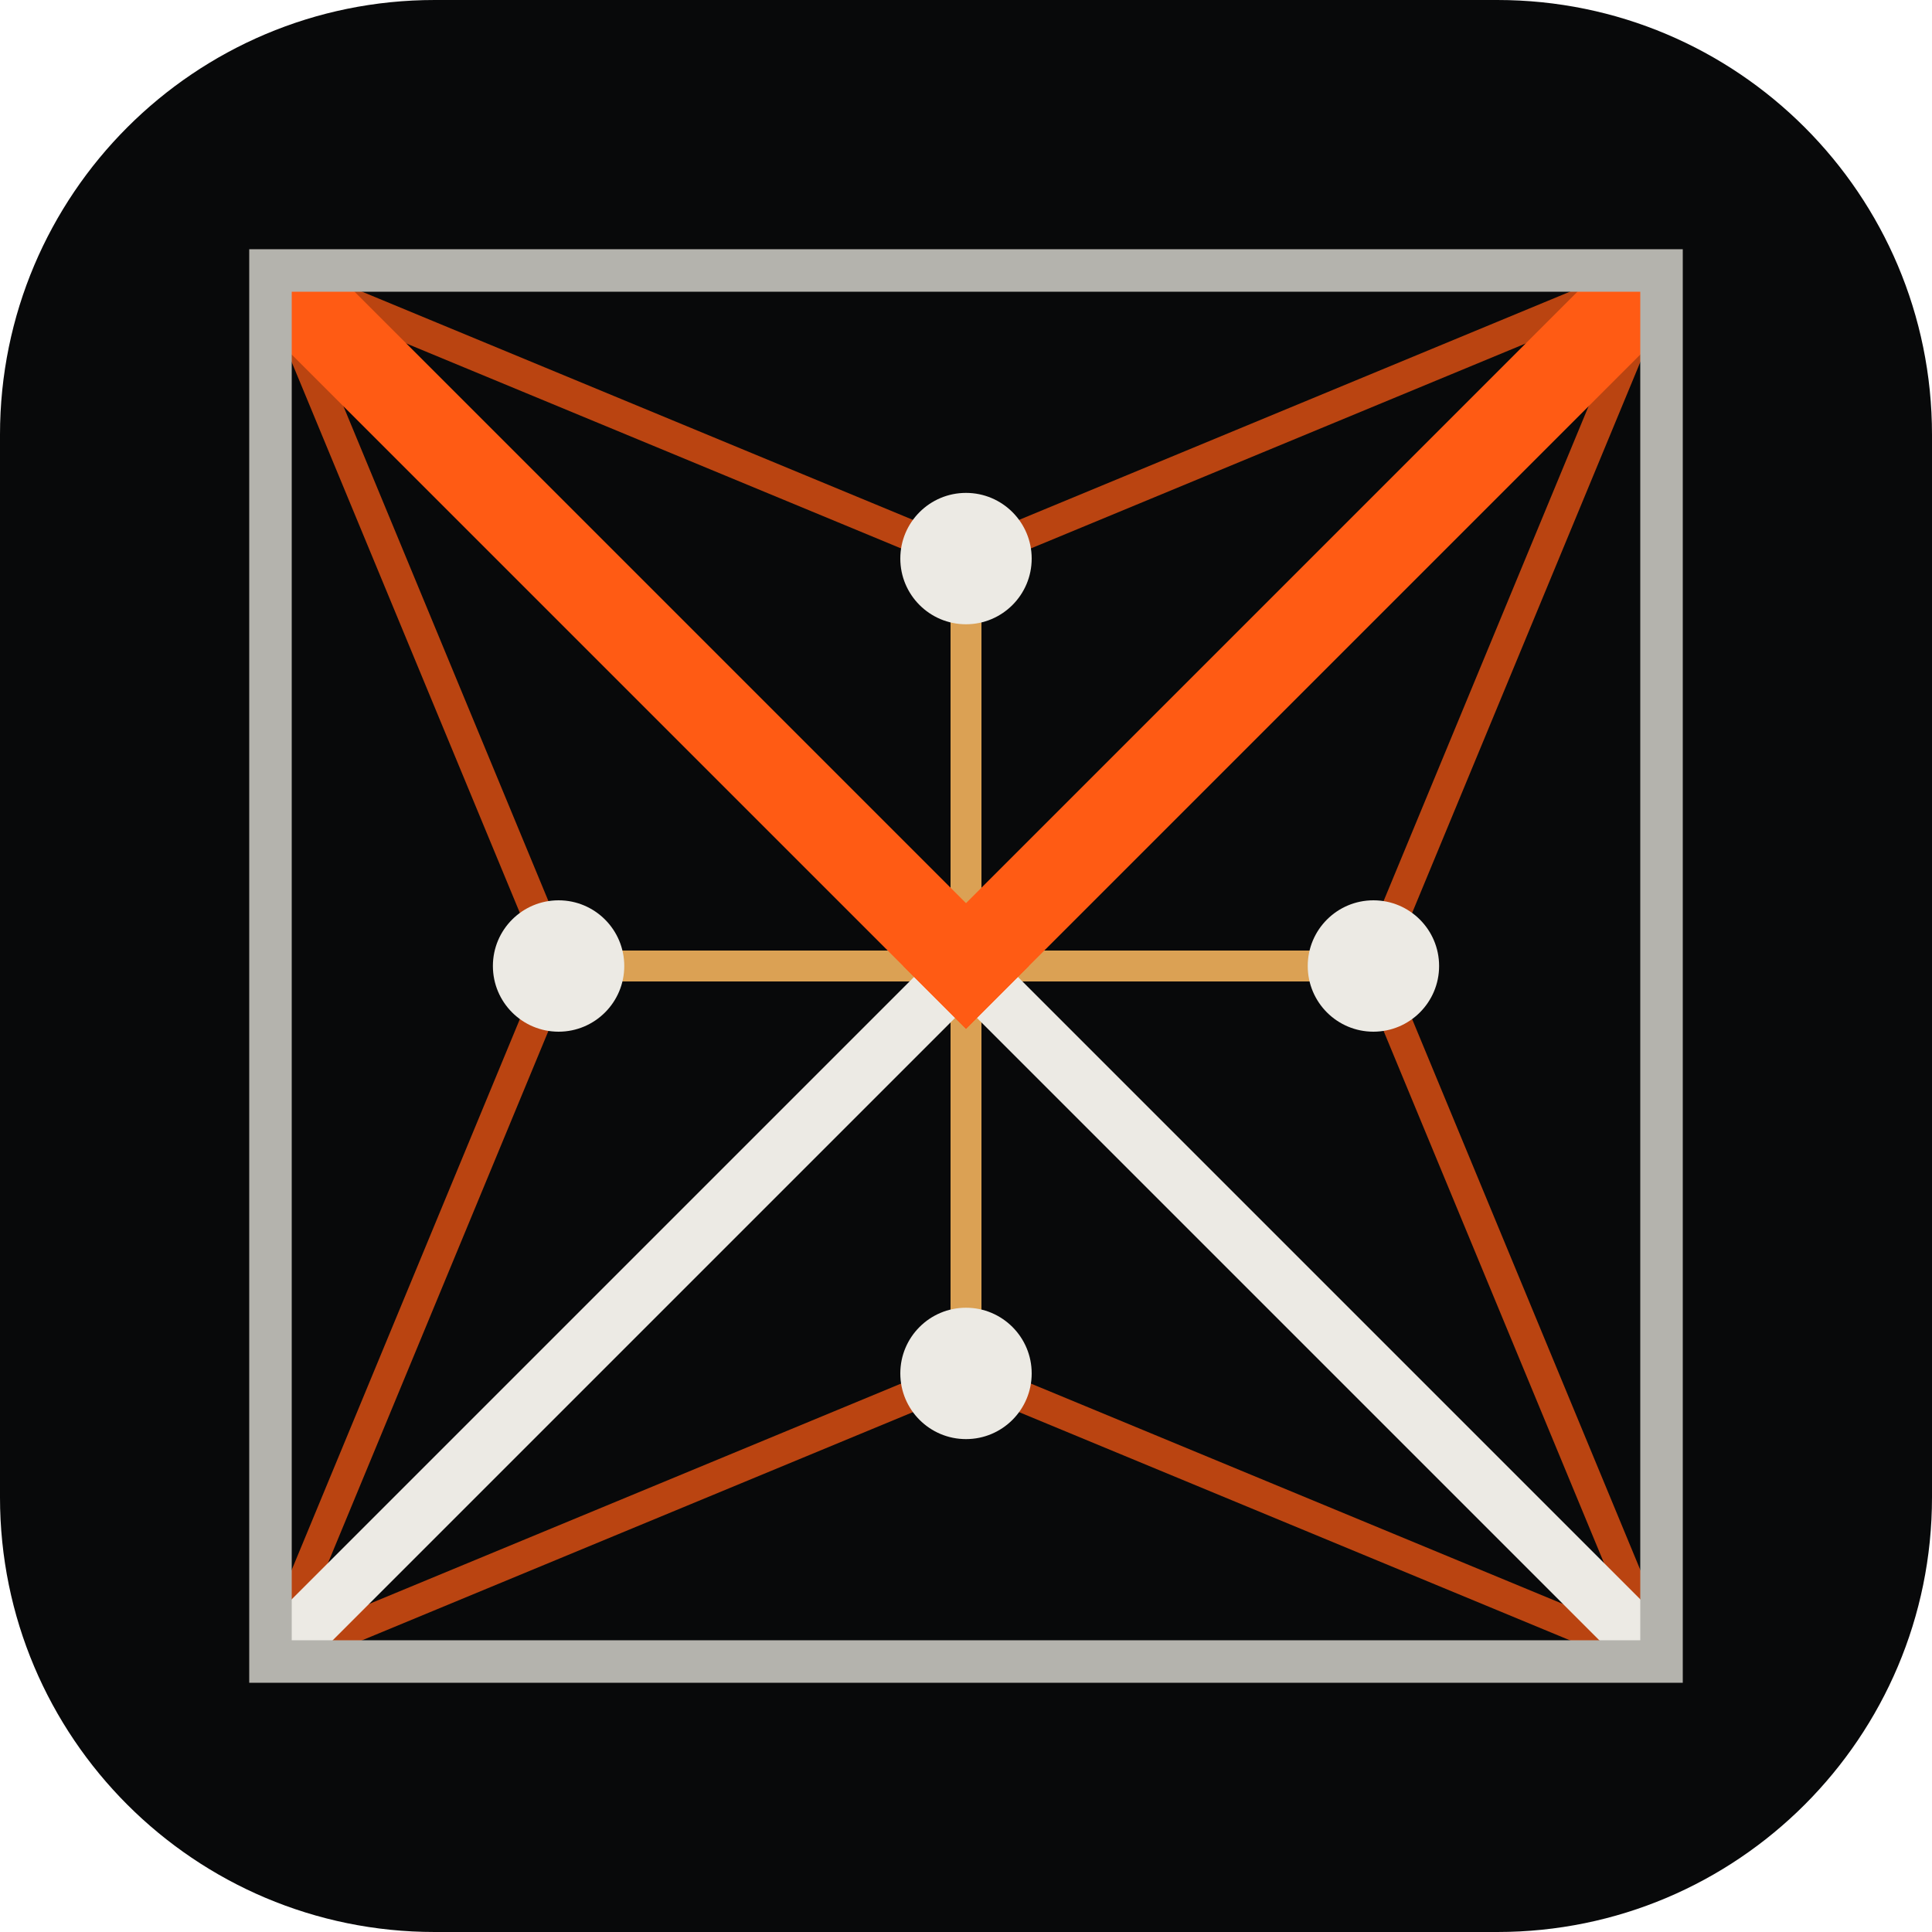
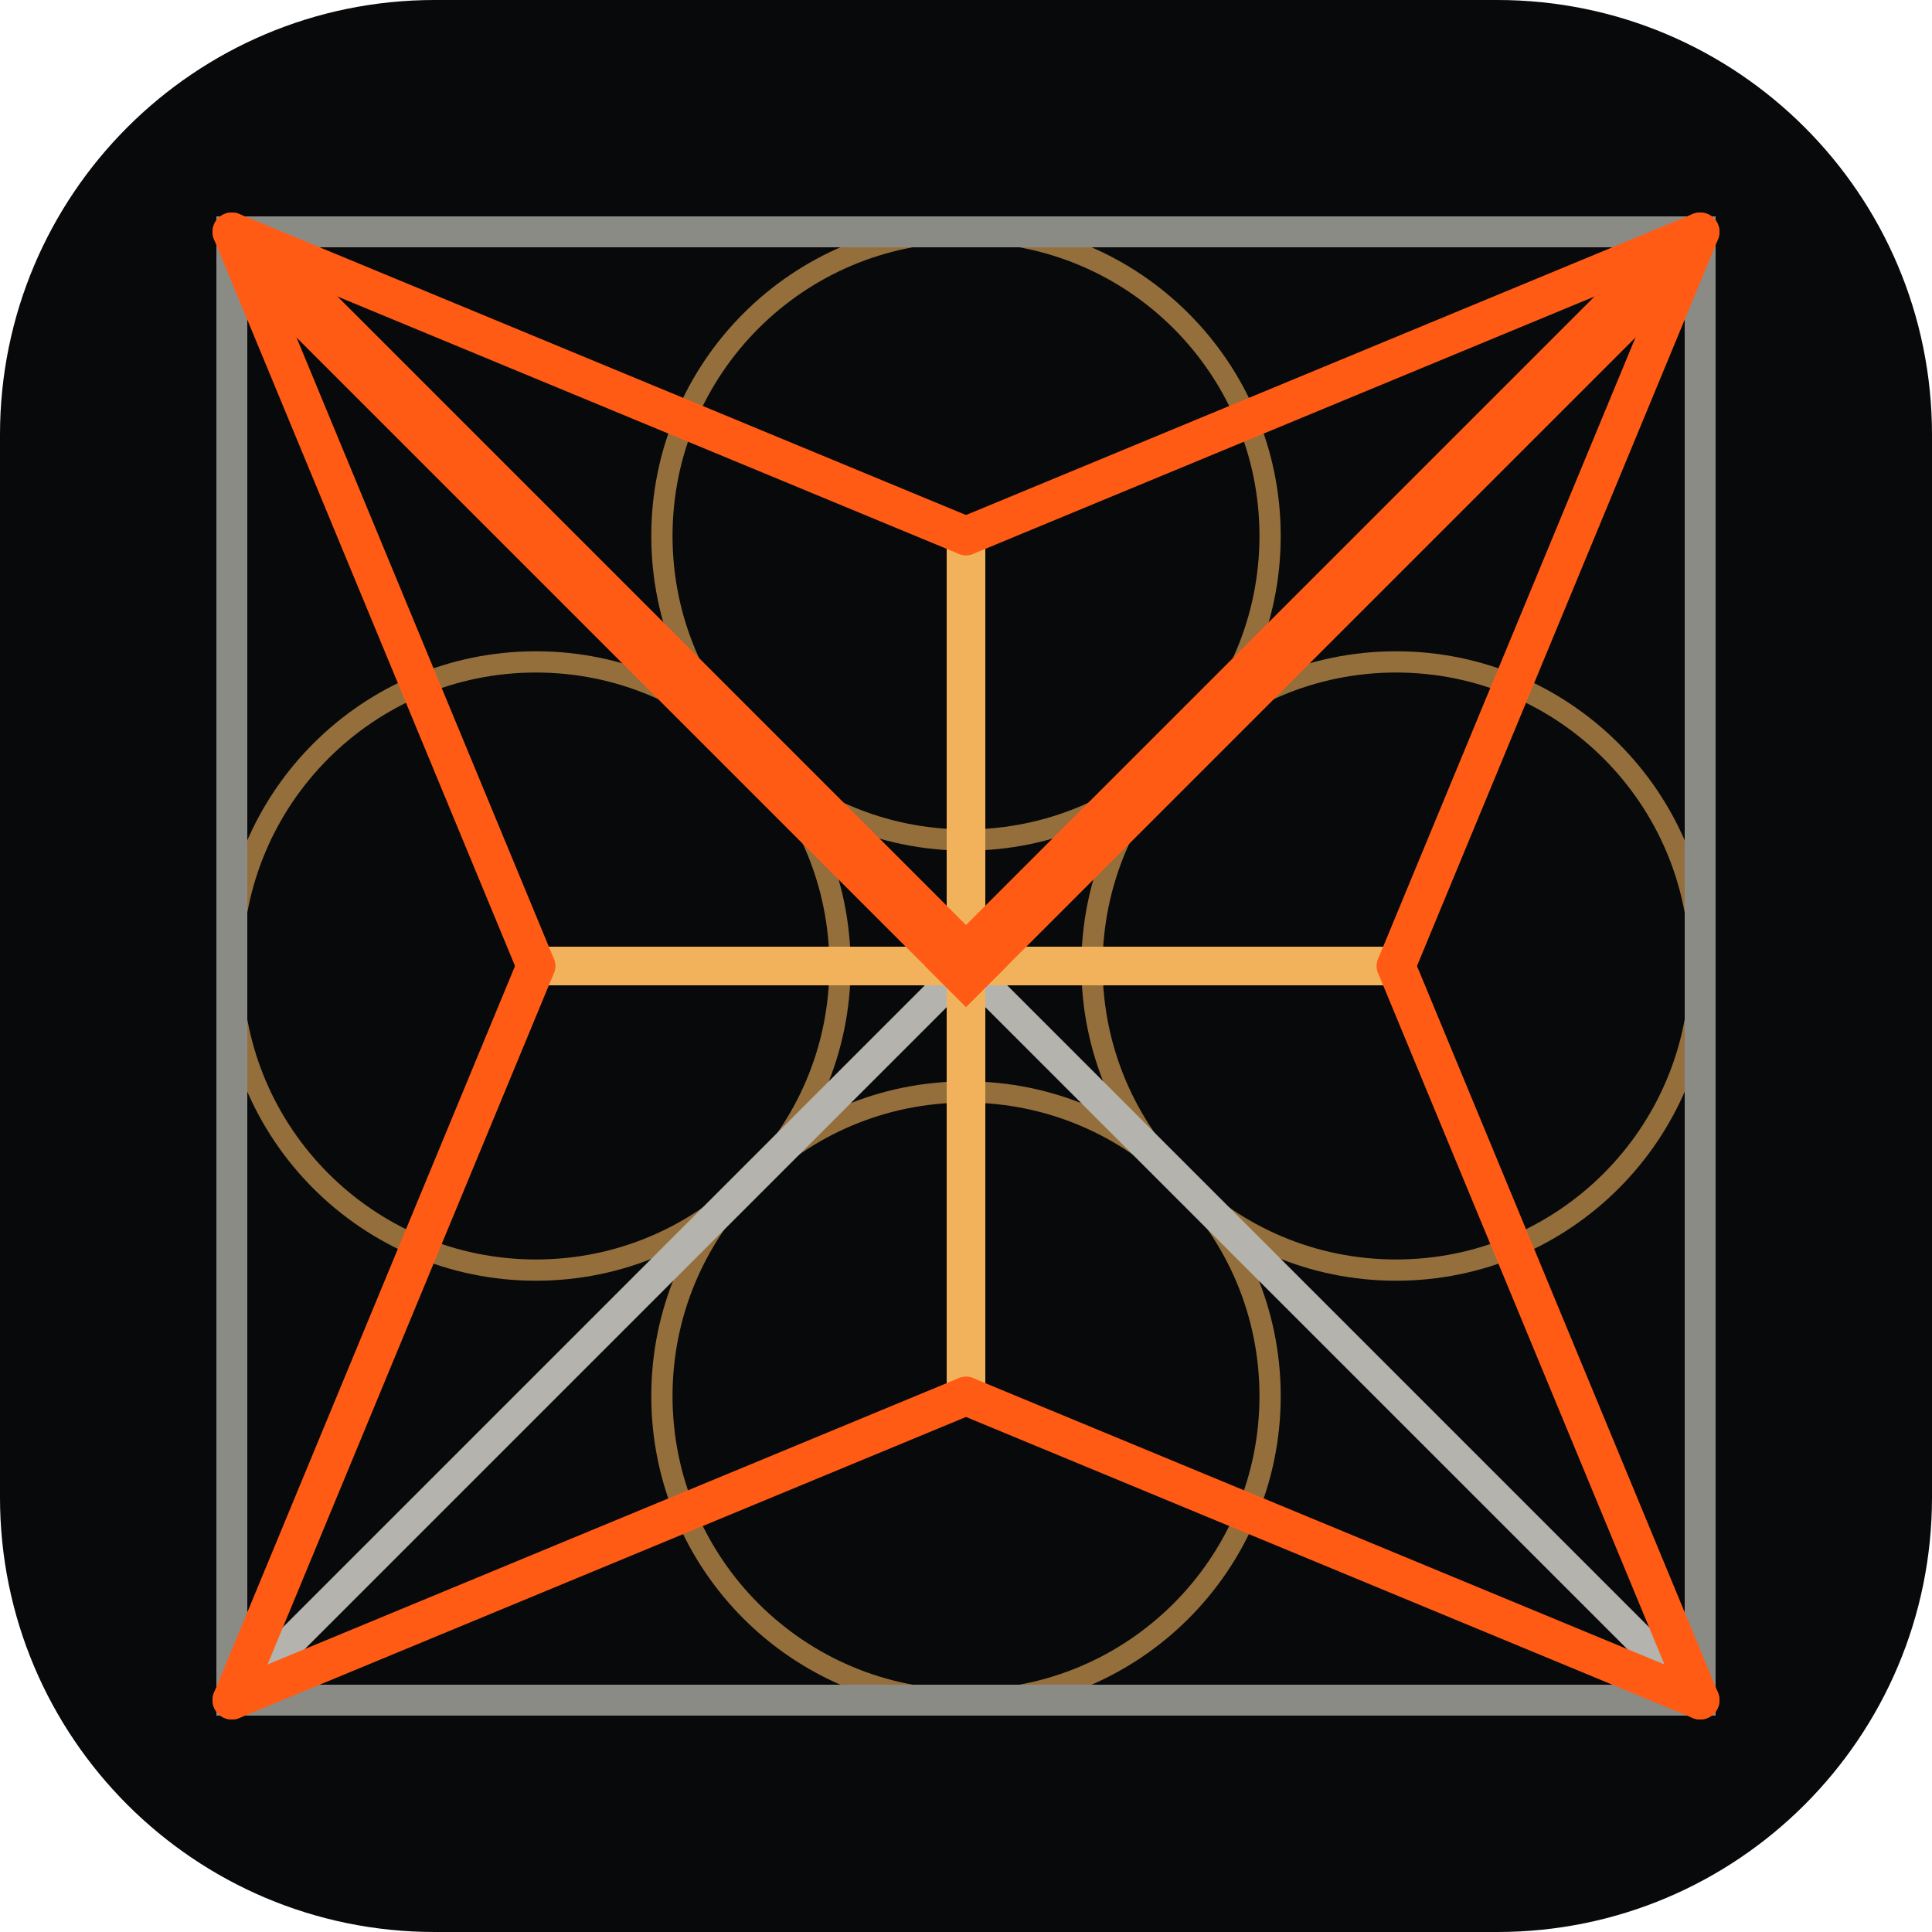
<svg xmlns="http://www.w3.org/2000/svg" viewBox="0 0 1024 1024" width="1024" height="1024">
  <rect width="1024" height="1024" fill="#08090a" rx="230.4" />
  <g transform="scale(10.24)">
-     <line x1="50" y1="71.088" x2="14" y2="86" stroke="#ff5b14" stroke-opacity="0.72" stroke-width="1.6" stroke-linecap="round" />
-     <line x1="50" y1="71.088" x2="86" y2="86" stroke="#ff5b14" stroke-opacity="0.72" stroke-width="1.6" stroke-linecap="round" />
-     <line x1="71.088" y1="50" x2="86" y2="86" stroke="#ff5b14" stroke-opacity="0.72" stroke-width="1.6" stroke-linecap="round" />
-     <line x1="71.088" y1="50" x2="86" y2="14" stroke="#ff5b14" stroke-opacity="0.72" stroke-width="1.6" stroke-linecap="round" />
-     <line x1="50" y1="28.912" x2="86" y2="14" stroke="#ff5b14" stroke-opacity="0.72" stroke-width="1.6" stroke-linecap="round" />
-     <line x1="50" y1="28.912" x2="14" y2="14" stroke="#ff5b14" stroke-opacity="0.72" stroke-width="1.6" stroke-linecap="round" />
-     <line x1="28.912" y1="50" x2="14" y2="14" stroke="#ff5b14" stroke-opacity="0.72" stroke-width="1.6" stroke-linecap="round" />
-     <line x1="28.912" y1="50" x2="14" y2="86" stroke="#ff5b14" stroke-opacity="0.72" stroke-width="1.6" stroke-linecap="round" />
-     <line x1="50" y1="71.088" x2="50" y2="50" stroke="#f2b25c" stroke-opacity="0.9" stroke-width="1.6" stroke-linecap="round" />
-     <line x1="71.088" y1="50" x2="50" y2="50" stroke="#f2b25c" stroke-opacity="0.9" stroke-width="1.6" stroke-linecap="round" />
-     <line x1="50" y1="28.912" x2="50" y2="50" stroke="#f2b25c" stroke-opacity="0.9" stroke-width="1.6" stroke-linecap="round" />
-     <line x1="28.912" y1="50" x2="50" y2="50" stroke="#f2b25c" stroke-opacity="0.9" stroke-width="1.6" stroke-linecap="round" />
+     <circle cx="50" cy="72.26" r="15.74" fill="none" stroke="#f2b25c" stroke-opacity="0.6" stroke-width="1.1" />
+     <circle cx="72.26" cy="50" r="15.74" fill="none" stroke="#f2b25c" stroke-opacity="0.6" stroke-width="1.1" />
+     <circle cx="50" cy="27.74" r="15.74" fill="none" stroke="#f2b25c" stroke-opacity="0.6" stroke-width="1.1" />
+     <circle cx="27.74" cy="50" r="15.74" fill="none" stroke="#f2b25c" stroke-opacity="0.6" stroke-width="1.1" />
    <clipPath id="i1024">
-       <polygon points="14,86 86,86 86,14 14,14" />
+       <polygon points="12,88 88,88 88,12 12,12" />
    </clipPath>
    <g clip-path="url(#i1024)">
-       <line x1="50" y1="50" x2="11.879" y2="88.121" stroke="#eceae4" stroke-width="3" />
-       <line x1="50" y1="50" x2="88.121" y2="88.121" stroke="#eceae4" stroke-width="3" />
-       <line x1="51.626" y1="51.626" x2="10.747" y2="10.747" stroke="#ff5b14" stroke-width="4.6" />
-       <line x1="48.374" y1="51.626" x2="89.253" y2="10.747" stroke="#ff5b14" stroke-width="4.6" />
+       <line x1="50" y1="50" x2="-26" y2="126" stroke="#b4b3ad" stroke-width="1.6" />
+       <line x1="50" y1="50" x2="126" y2="126" stroke="#b4b3ad" stroke-width="1.6" />
    </g>
-     <polygon fill="none" stroke="#b4b3ad" stroke-width="2.2" points="14,86 86,86 86,14 14,14" />
-     <circle cx="50" cy="71.088" r="3.4" fill="#eceae4" />
-     <circle cx="71.088" cy="50" r="3.4" fill="#eceae4" />
-     <circle cx="50" cy="28.912" r="3.4" fill="#eceae4" />
-     <circle cx="28.912" cy="50" r="3.4" fill="#eceae4" />
+     <polygon fill="none" stroke="#8b8b86" stroke-width="1.6" points="12,88 88,88 88,12 12,12" />
+     <line x1="50" y1="72.26" x2="50" y2="50" stroke="#f2b25c" stroke-width="2" stroke-linecap="round" />
+     <line x1="72.26" y1="50" x2="50" y2="50" stroke="#f2b25c" stroke-width="2" stroke-linecap="round" />
+     <line x1="50" y1="27.74" x2="50" y2="50" stroke="#f2b25c" stroke-width="2" stroke-linecap="round" />
+     <line x1="27.74" y1="50" x2="50" y2="50" stroke="#f2b25c" stroke-width="2" stroke-linecap="round" />
+     <line x1="50" y1="72.26" x2="12" y2="88" stroke="#ff5b14" stroke-width="2" stroke-linecap="round" />
+     <line x1="50" y1="72.26" x2="88" y2="88" stroke="#ff5b14" stroke-width="2" stroke-linecap="round" />
+     <line x1="72.26" y1="50" x2="88" y2="88" stroke="#ff5b14" stroke-width="2" stroke-linecap="round" />
+     <line x1="72.26" y1="50" x2="88" y2="12" stroke="#ff5b14" stroke-width="2" stroke-linecap="round" />
+     <line x1="50" y1="27.74" x2="88" y2="12" stroke="#ff5b14" stroke-width="2" stroke-linecap="round" />
+     <line x1="50" y1="27.74" x2="12" y2="12" stroke="#ff5b14" stroke-width="2" stroke-linecap="round" />
+     <line x1="27.74" y1="50" x2="12" y2="12" stroke="#ff5b14" stroke-width="2" stroke-linecap="round" />
+     <line x1="27.74" y1="50" x2="12" y2="88" stroke="#ff5b14" stroke-width="2" stroke-linecap="round" />
+     <g clip-path="url(#i1024)">
+       <line x1="48.939" y1="51.061" x2="126" y2="-26" stroke="#ff5b14" stroke-width="3" />
+       <line x1="51.061" y1="51.061" x2="-26" y2="-26" stroke="#ff5b14" stroke-width="3" />
+     </g>
  </g>
</svg>
